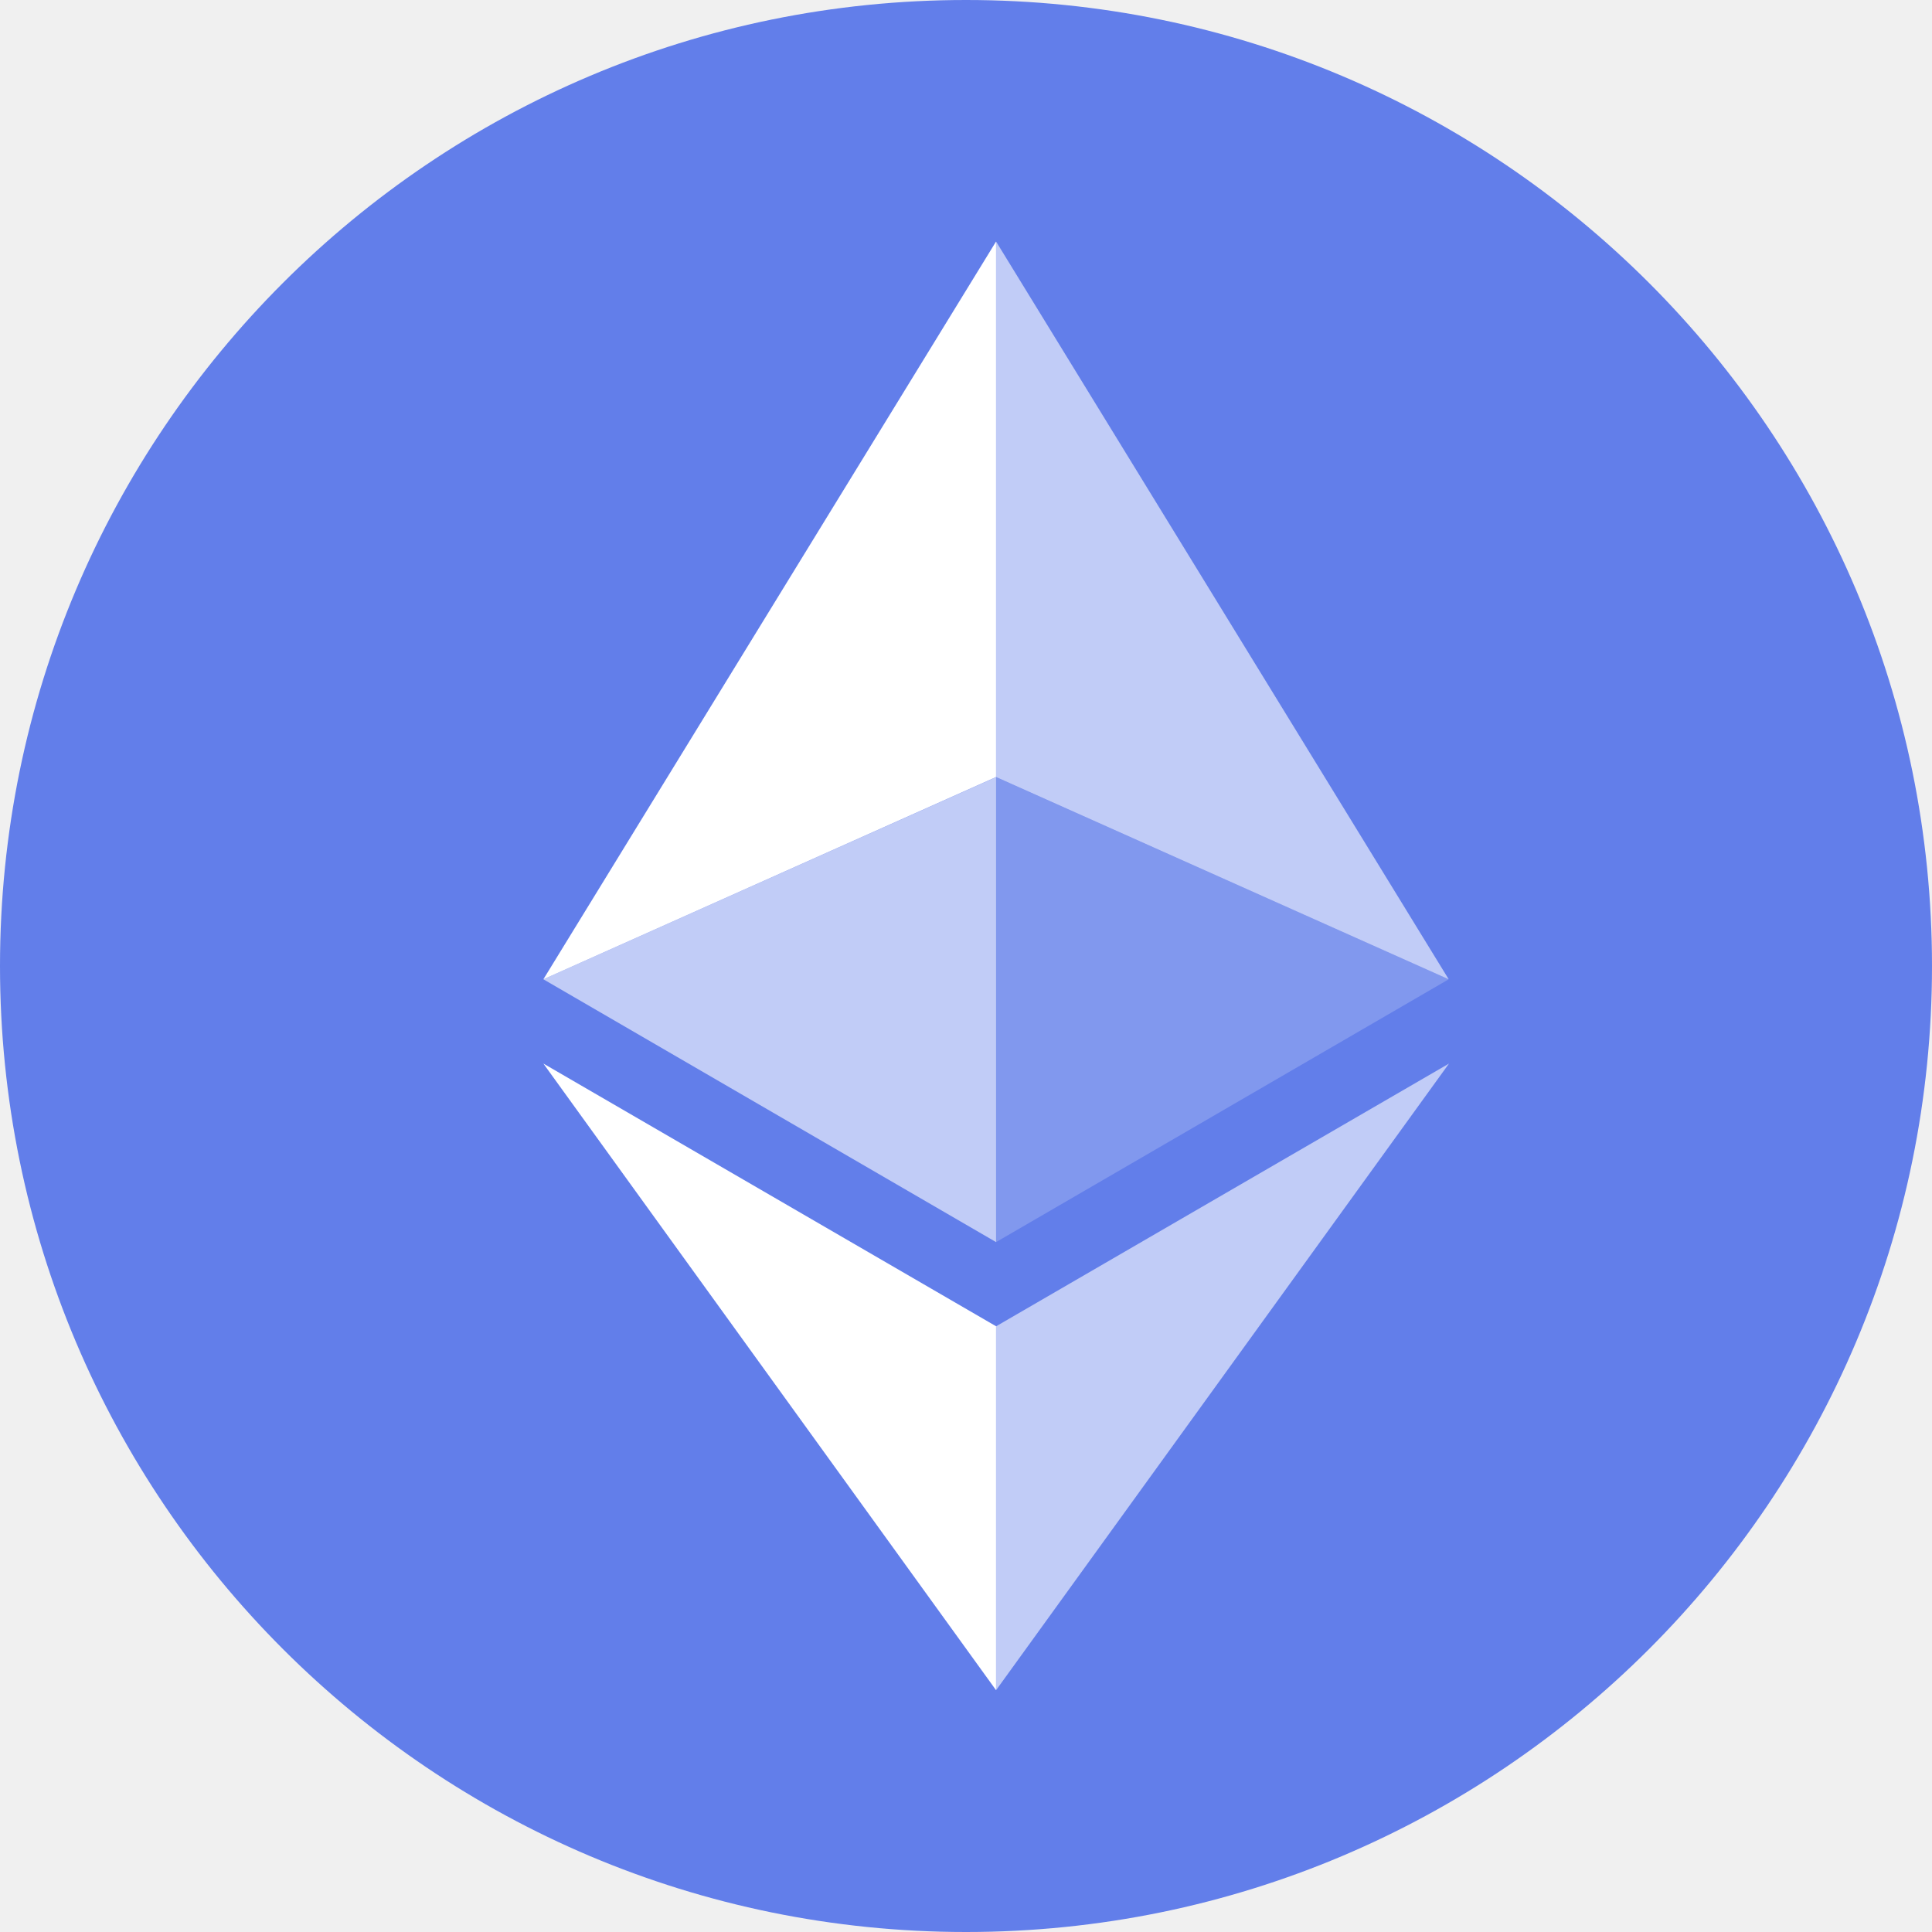
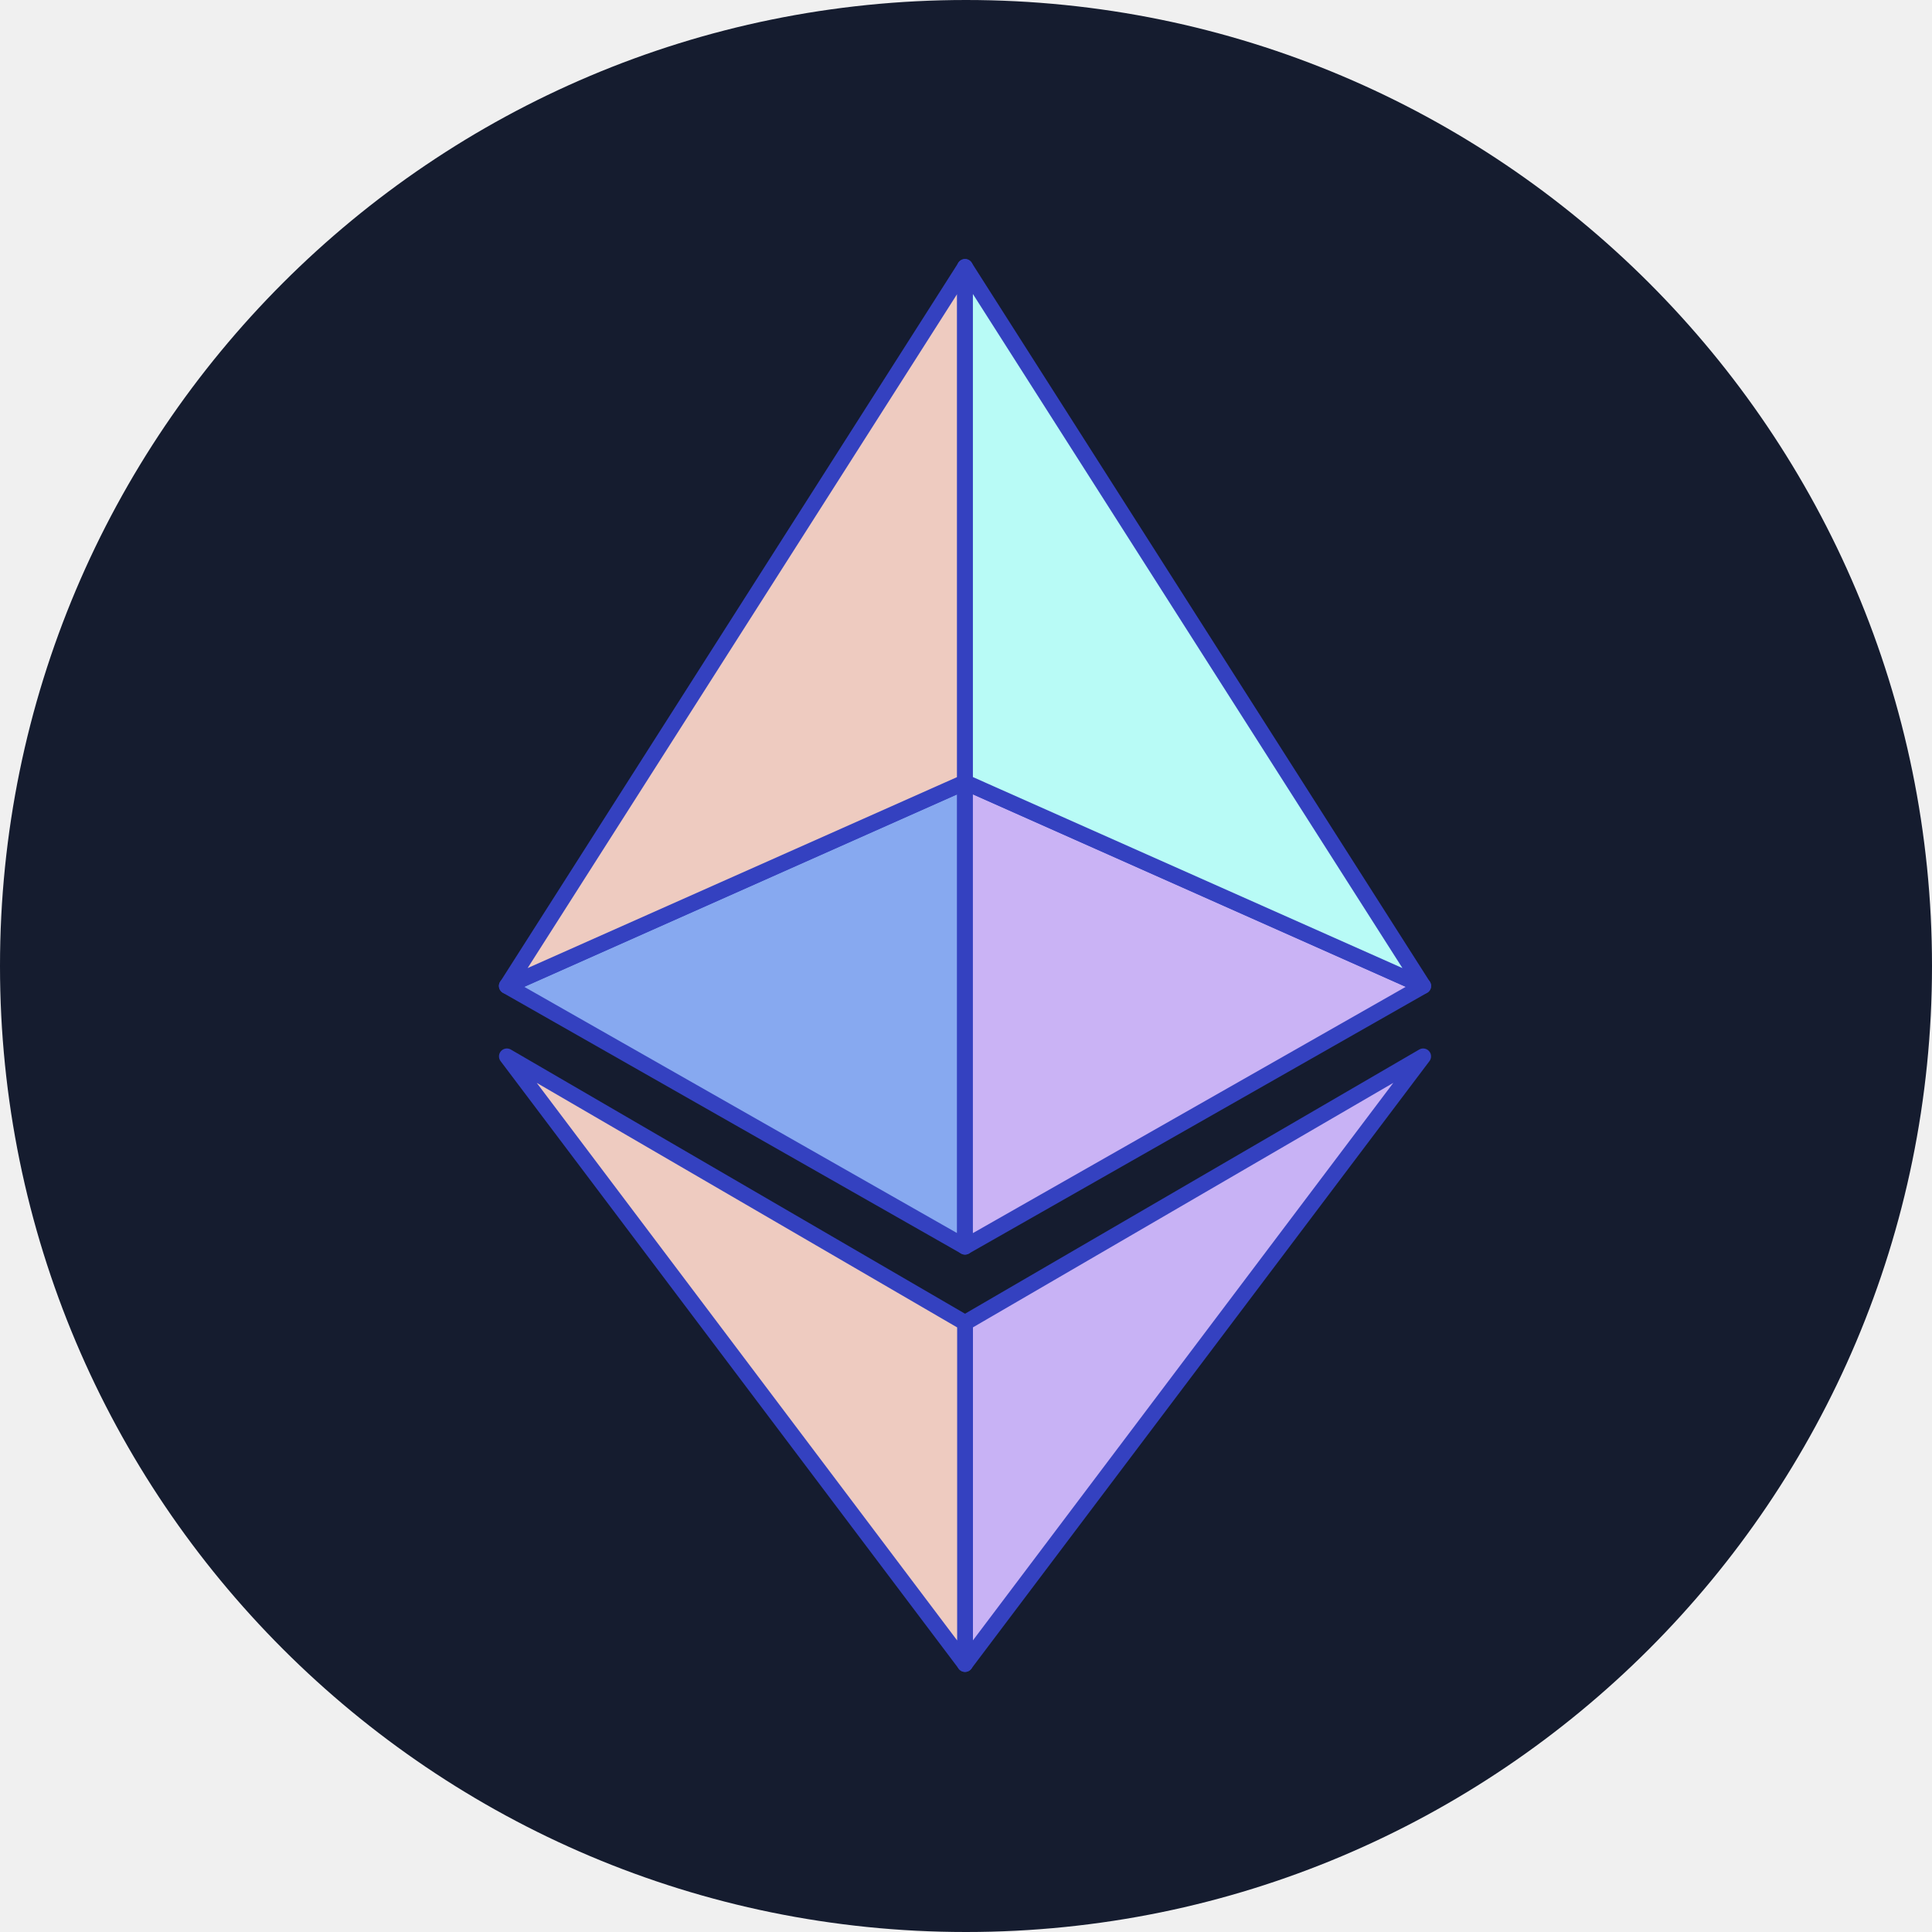
- <svg xmlns="http://www.w3.org/2000/svg" width="2500" height="2500" viewBox="0 0 32 32">
-   <g fill="none" fill-rule="evenodd">
-     <circle cx="16" cy="16" r="16" fill="#627EEA" />
-     <g fill="#FFF" fill-rule="nonzero">
-       <path fill-opacity=".602" d="M16.498 4v8.87l7.497 3.35z" />
-       <path d="M16.498 4L9 16.22l7.498-3.35z" />
-       <path fill-opacity=".602" d="M16.498 21.968v6.027L24 17.616z" />
-       <path d="M16.498 27.995v-6.028L9 17.616z" />
-       <path fill-opacity=".2" d="M16.498 20.573l7.497-4.353-7.497-3.348z" />
-       <path fill-opacity=".602" d="M9 16.22l7.498 4.353v-7.701z" />
-     </g>
+ <svg xmlns="http://www.w3.org/2000/svg" width="1514" height="1514" viewBox="0 0 1514 1514" fill="none">
+   <circle cx="757" cy="757" r="757" fill="#151C2F" />
+   <g clip-path="url(#clip0_351_11007)">
+     <path fill-rule="evenodd" clip-rule="evenodd" d="M1115.25 827.818L756.215 1303.99V1036.65L1115.25 827.818Z" fill="#C8B2F5" stroke="#3441C0" stroke-width="12.369" stroke-miterlimit="7" stroke-linecap="round" stroke-linejoin="round" />
+     <path fill-rule="evenodd" clip-rule="evenodd" d="M397.212 827.818L756.248 1303.99V1036.65L397.212 827.818Z" fill="#EECBC0" stroke="#3441C0" stroke-width="12.369" stroke-miterlimit="7" stroke-linecap="round" stroke-linejoin="round" />
+     <path fill-rule="evenodd" clip-rule="evenodd" d="M397.127 772.635L756.23 612.966V976.957L397.127 772.635Z" fill="#87A9F0" stroke="#3441C0" stroke-width="12.372" stroke-miterlimit="7" stroke-linecap="round" stroke-linejoin="round" />
+     <path fill-rule="evenodd" clip-rule="evenodd" d="M1115.32 772.635L756.213 612.966V976.957L1115.32 772.635Z" fill="#CAB3F5" stroke="#3441C0" stroke-width="12.372" stroke-miterlimit="7" stroke-linecap="round" stroke-linejoin="round" />
+     <path fill-rule="evenodd" clip-rule="evenodd" d="M397.216 772.624L756.252 209.177V612.956L397.216 772.624Z" fill="#EECBC0" stroke="#3441C0" stroke-width="12.369" stroke-miterlimit="7" stroke-linecap="round" stroke-linejoin="round" />
+     <path fill-rule="evenodd" clip-rule="evenodd" d="M1115.26 772.624L756.221 209.177V612.956L1115.26 772.624Z" fill="#B8FBF6" stroke="#3441C0" stroke-width="12.369" stroke-miterlimit="7" stroke-linecap="round" stroke-linejoin="round" />
  </g>
+   <defs>
+     <clipPath id="clip0_351_11007">
+       <rect width="732.023" height="1108.35" fill="white" transform="translate(391 203)" />
+     </clipPath>
+   </defs>
</svg>
